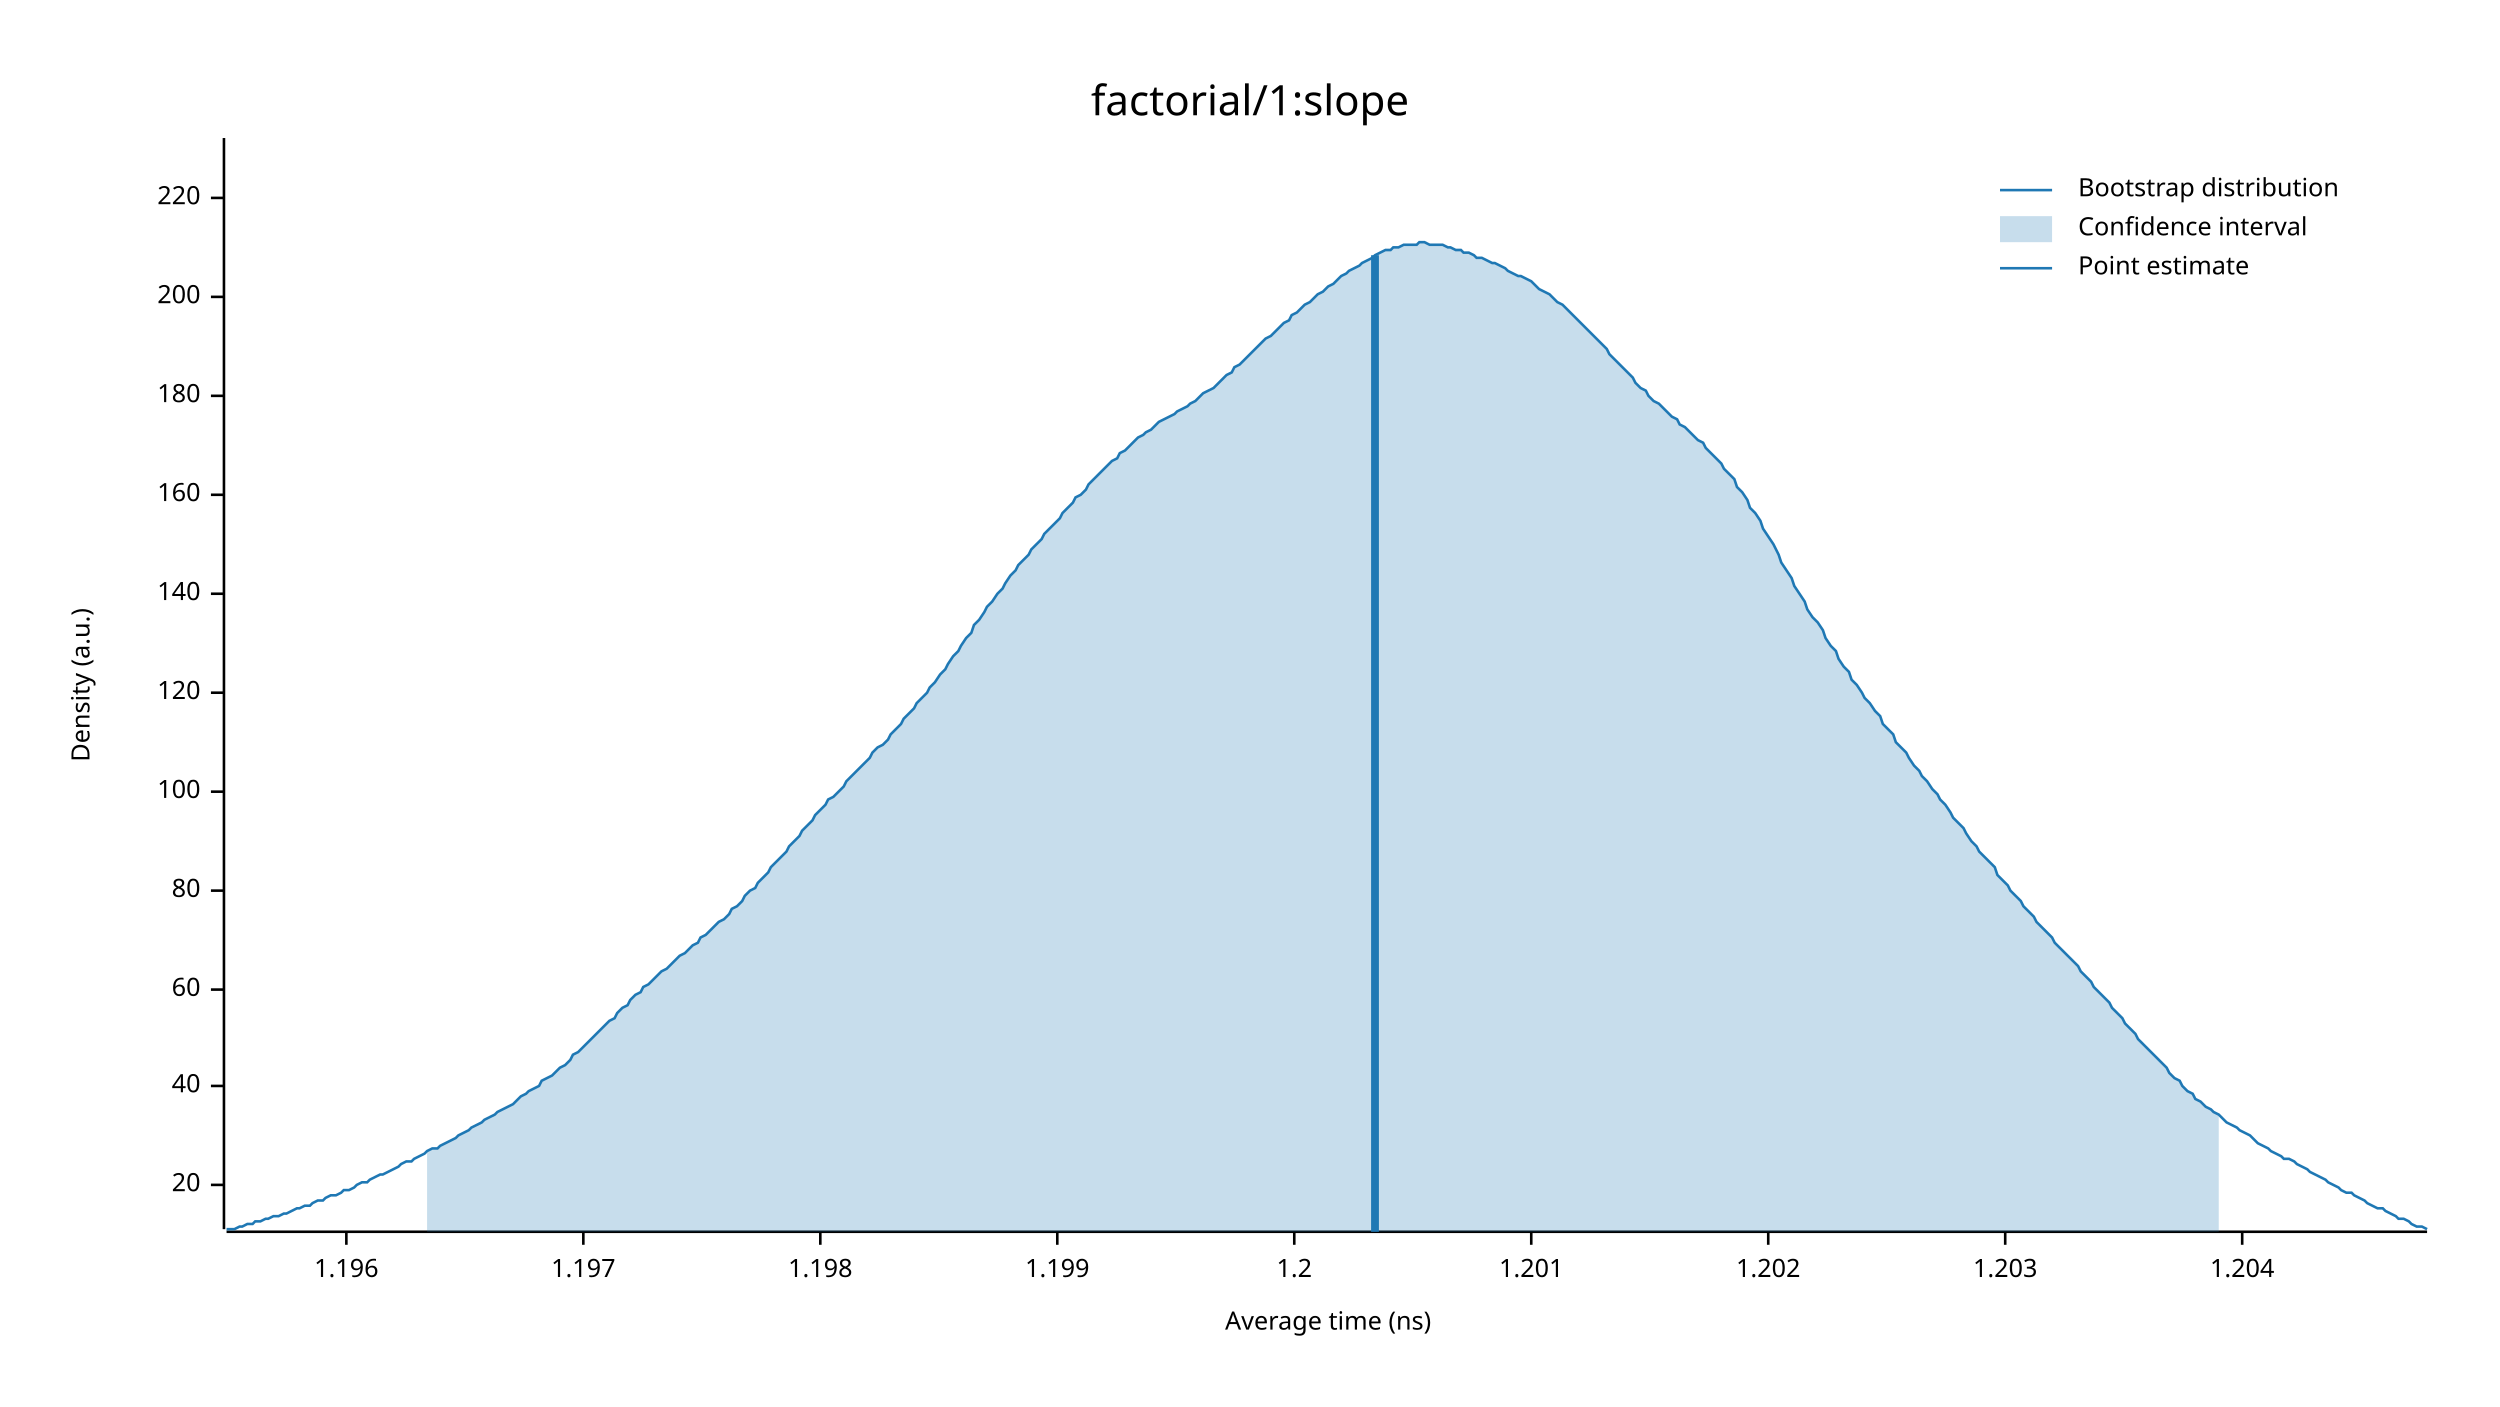
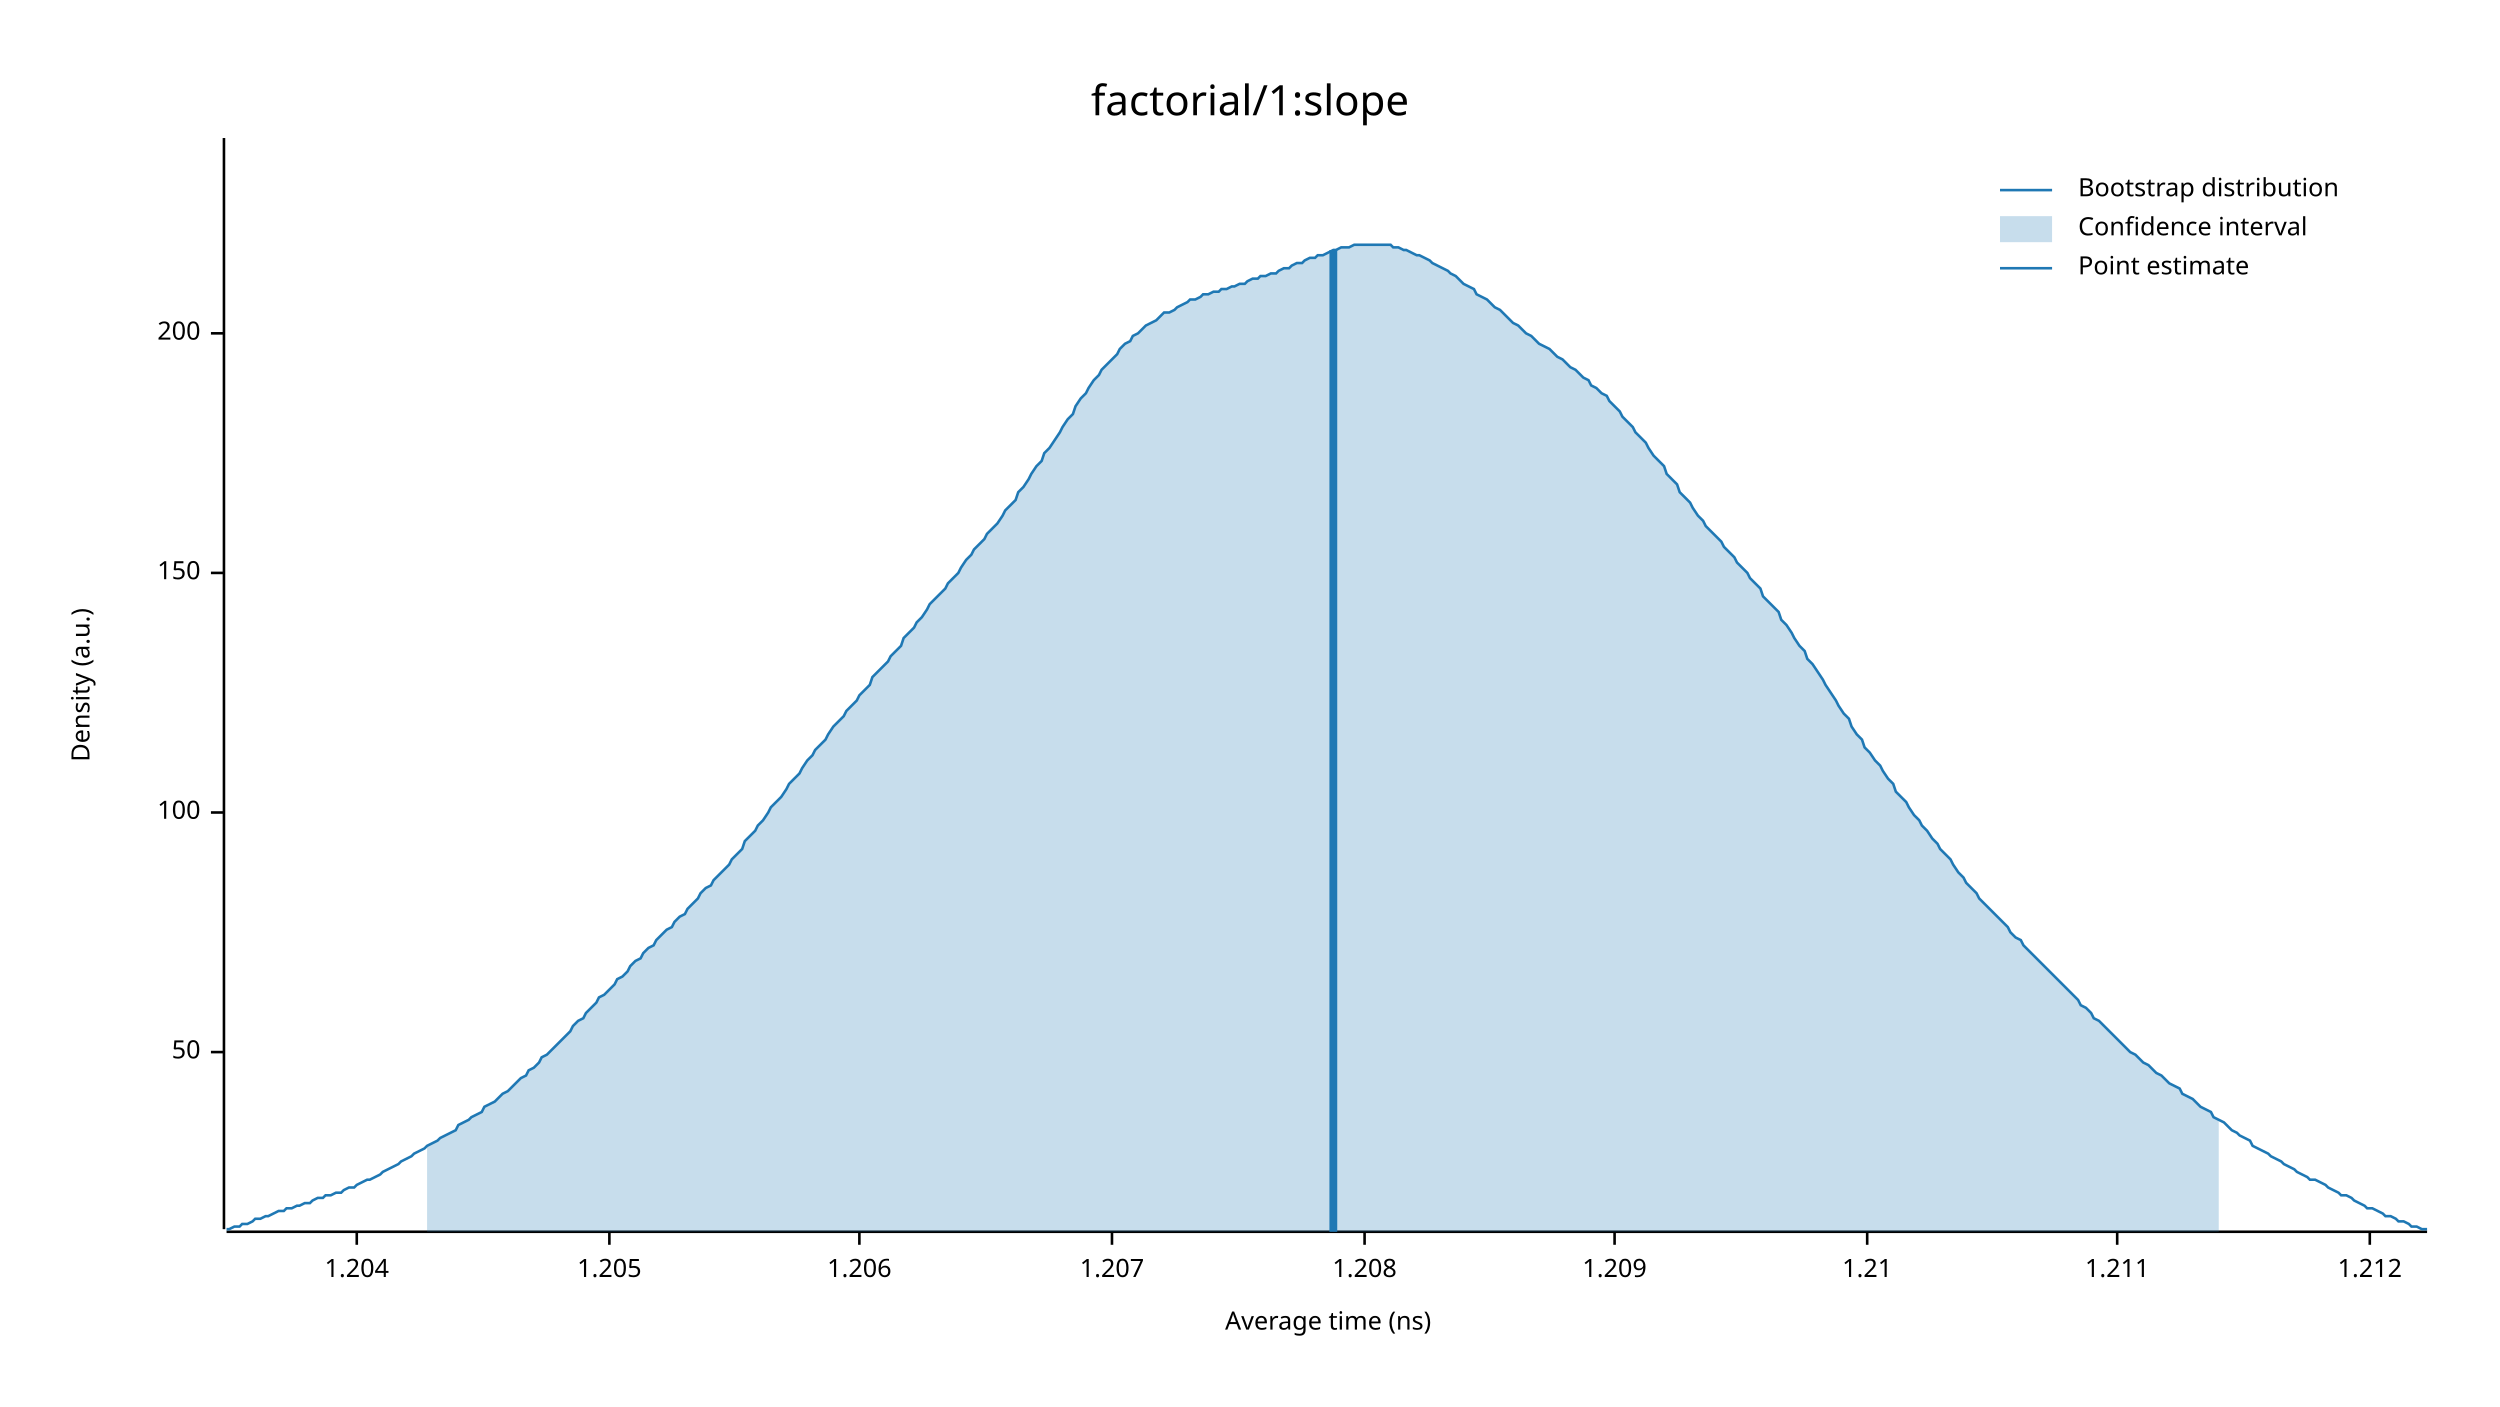
<svg xmlns="http://www.w3.org/2000/svg" width="960" height="540" viewBox="0 0 960 540">
  <text x="480" y="32" dy="0.76em" text-anchor="middle" font-family="sans-serif" font-size="16.129" opacity="1" fill="#000000">
factorial/1:slope
</text>
  <text x="27" y="263" dy="0.76em" text-anchor="middle" font-family="sans-serif" font-size="9.677" opacity="1" fill="#000000" transform="rotate(270, 27, 263)">
Density (a.u.)
</text>
  <text x="510" y="513" dy="-0.5ex" text-anchor="middle" font-family="sans-serif" font-size="9.677" opacity="1" fill="#000000">
Average time (ns)
</text>
  <polyline fill="none" opacity="1" stroke="#000000" stroke-width="1" points="86,53 86,472 " />
-   <text x="77" y="455" dy="0.5ex" text-anchor="end" font-family="sans-serif" font-size="9.677" opacity="1" fill="#000000">
- 20
+   <text x="77" y="404" dy="0.5ex" text-anchor="end" font-family="sans-serif" font-size="9.677" opacity="1" fill="#000000">
+ 50
</text>
-   <polyline fill="none" opacity="1" stroke="#000000" stroke-width="1" points="81,455 86,455 " />
-   <text x="77" y="417" dy="0.5ex" text-anchor="end" font-family="sans-serif" font-size="9.677" opacity="1" fill="#000000">
- 40
- </text>
-   <polyline fill="none" opacity="1" stroke="#000000" stroke-width="1" points="81,417 86,417 " />
-   <text x="77" y="380" dy="0.5ex" text-anchor="end" font-family="sans-serif" font-size="9.677" opacity="1" fill="#000000">
- 60
- </text>
-   <polyline fill="none" opacity="1" stroke="#000000" stroke-width="1" points="81,380 86,380 " />
-   <text x="77" y="342" dy="0.5ex" text-anchor="end" font-family="sans-serif" font-size="9.677" opacity="1" fill="#000000">
- 80
- </text>
-   <polyline fill="none" opacity="1" stroke="#000000" stroke-width="1" points="81,342 86,342 " />
-   <text x="77" y="304" dy="0.5ex" text-anchor="end" font-family="sans-serif" font-size="9.677" opacity="1" fill="#000000">
+   <polyline fill="none" opacity="1" stroke="#000000" stroke-width="1" points="81,404 86,404 " />
+   <text x="77" y="312" dy="0.5ex" text-anchor="end" font-family="sans-serif" font-size="9.677" opacity="1" fill="#000000">
100
</text>
-   <polyline fill="none" opacity="1" stroke="#000000" stroke-width="1" points="81,304 86,304 " />
-   <text x="77" y="266" dy="0.5ex" text-anchor="end" font-family="sans-serif" font-size="9.677" opacity="1" fill="#000000">
- 120
+   <polyline fill="none" opacity="1" stroke="#000000" stroke-width="1" points="81,312 86,312 " />
+   <text x="77" y="220" dy="0.5ex" text-anchor="end" font-family="sans-serif" font-size="9.677" opacity="1" fill="#000000">
+ 150
</text>
-   <polyline fill="none" opacity="1" stroke="#000000" stroke-width="1" points="81,266 86,266 " />
-   <text x="77" y="228" dy="0.5ex" text-anchor="end" font-family="sans-serif" font-size="9.677" opacity="1" fill="#000000">
- 140
- </text>
-   <polyline fill="none" opacity="1" stroke="#000000" stroke-width="1" points="81,228 86,228 " />
-   <text x="77" y="190" dy="0.5ex" text-anchor="end" font-family="sans-serif" font-size="9.677" opacity="1" fill="#000000">
- 160
- </text>
-   <polyline fill="none" opacity="1" stroke="#000000" stroke-width="1" points="81,190 86,190 " />
-   <text x="77" y="152" dy="0.5ex" text-anchor="end" font-family="sans-serif" font-size="9.677" opacity="1" fill="#000000">
- 180
- </text>
-   <polyline fill="none" opacity="1" stroke="#000000" stroke-width="1" points="81,152 86,152 " />
-   <text x="77" y="114" dy="0.5ex" text-anchor="end" font-family="sans-serif" font-size="9.677" opacity="1" fill="#000000">
+   <polyline fill="none" opacity="1" stroke="#000000" stroke-width="1" points="81,220 86,220 " />
+   <text x="77" y="128" dy="0.5ex" text-anchor="end" font-family="sans-serif" font-size="9.677" opacity="1" fill="#000000">
200
</text>
-   <polyline fill="none" opacity="1" stroke="#000000" stroke-width="1" points="81,114 86,114 " />
-   <text x="77" y="76" dy="0.5ex" text-anchor="end" font-family="sans-serif" font-size="9.677" opacity="1" fill="#000000">
- 220
- </text>
-   <polyline fill="none" opacity="1" stroke="#000000" stroke-width="1" points="81,76 86,76 " />
+   <polyline fill="none" opacity="1" stroke="#000000" stroke-width="1" points="81,128 86,128 " />
  <polyline fill="none" opacity="1" stroke="#000000" stroke-width="1" points="87,473 932,473 " />
-   <text x="133" y="483" dy="0.76em" text-anchor="middle" font-family="sans-serif" font-size="9.677" opacity="1" fill="#000000">
- 1.196
- </text>
-   <polyline fill="none" opacity="1" stroke="#000000" stroke-width="1" points="133,473 133,478 " />
-   <text x="224" y="483" dy="0.76em" text-anchor="middle" font-family="sans-serif" font-size="9.677" opacity="1" fill="#000000">
- 1.197
- </text>
-   <polyline fill="none" opacity="1" stroke="#000000" stroke-width="1" points="224,473 224,478 " />
-   <text x="315" y="483" dy="0.76em" text-anchor="middle" font-family="sans-serif" font-size="9.677" opacity="1" fill="#000000">
- 1.198
- </text>
-   <polyline fill="none" opacity="1" stroke="#000000" stroke-width="1" points="315,473 315,478 " />
-   <text x="406" y="483" dy="0.76em" text-anchor="middle" font-family="sans-serif" font-size="9.677" opacity="1" fill="#000000">
- 1.199
- </text>
-   <polyline fill="none" opacity="1" stroke="#000000" stroke-width="1" points="406,473 406,478 " />
-   <text x="497" y="483" dy="0.76em" text-anchor="middle" font-family="sans-serif" font-size="9.677" opacity="1" fill="#000000">
- 1.2
- </text>
-   <polyline fill="none" opacity="1" stroke="#000000" stroke-width="1" points="497,473 497,478 " />
-   <text x="588" y="483" dy="0.76em" text-anchor="middle" font-family="sans-serif" font-size="9.677" opacity="1" fill="#000000">
- 1.201
- </text>
-   <polyline fill="none" opacity="1" stroke="#000000" stroke-width="1" points="588,473 588,478 " />
-   <text x="679" y="483" dy="0.76em" text-anchor="middle" font-family="sans-serif" font-size="9.677" opacity="1" fill="#000000">
- 1.202
- </text>
-   <polyline fill="none" opacity="1" stroke="#000000" stroke-width="1" points="679,473 679,478 " />
-   <text x="770" y="483" dy="0.76em" text-anchor="middle" font-family="sans-serif" font-size="9.677" opacity="1" fill="#000000">
- 1.203
- </text>
-   <polyline fill="none" opacity="1" stroke="#000000" stroke-width="1" points="770,473 770,478 " />
-   <text x="861" y="483" dy="0.76em" text-anchor="middle" font-family="sans-serif" font-size="9.677" opacity="1" fill="#000000">
+   <text x="137" y="483" dy="0.76em" text-anchor="middle" font-family="sans-serif" font-size="9.677" opacity="1" fill="#000000">
1.204
</text>
-   <polyline fill="none" opacity="1" stroke="#000000" stroke-width="1" points="861,473 861,478 " />
-   <polyline fill="none" opacity="1" stroke="#1F78B4" stroke-width="1" points="87,472 88,472 90,472 92,471 93,471 95,470 97,470 98,469 100,469 102,468 103,468 105,467 107,467 109,466 110,466 112,465 114,464 115,464 117,463 119,463 120,462 122,461 124,461 125,460 127,459 129,459 131,458 132,457 134,457 136,456 137,455 139,454 141,454 142,453 144,452 146,451 147,451 149,450 151,449 153,448 154,447 156,446 158,446 159,445 161,444 163,443 164,442 166,441 168,441 169,440 171,439 173,438 175,437 176,436 178,435 180,434 181,433 183,432 185,431 186,430 188,429 190,428 191,427 193,426 195,425 197,424 198,423 200,421 202,420 203,419 205,418 207,417 208,415 210,414 212,413 214,411 215,410 217,409 219,407 220,405 222,404 224,402 225,401 227,399 229,397 230,396 232,394 234,392 236,391 237,389 239,387 241,386 242,384 244,382 246,381 247,379 249,378 251,376 252,375 254,373 256,372 258,370 259,369 261,367 263,366 264,365 266,363 268,362 269,360 271,359 273,357 274,356 276,354 278,353 280,351 281,349 283,348 285,346 286,344 288,342 290,341 291,339 293,337 295,335 296,333 298,331 300,329 302,327 303,325 305,323 307,321 308,319 310,317 312,315 313,313 315,311 317,309 318,307 320,306 322,304 324,302 325,300 327,298 329,296 330,295 332,293 334,291 335,289 337,287 339,286 341,284 342,282 344,280 346,278 347,276 349,274 351,272 352,270 354,268 356,266 357,264 359,262 361,259 363,257 364,255 366,252 368,250 369,248 371,245 373,243 374,240 376,238 378,235 379,233 381,231 383,228 385,226 386,224 388,221 390,219 391,217 393,215 395,213 396,211 398,209 400,207 401,205 403,203 405,201 407,199 408,197 410,195 412,193 413,191 415,190 417,188 418,186 420,184 422,182 423,181 425,179 427,177 429,176 430,174 432,173 434,171 435,170 437,168 439,167 440,166 442,165 444,163 445,162 447,161 449,160 451,159 452,158 454,157 456,156 457,155 459,154 461,152 462,151 464,150 466,149 468,147 469,146 471,144 473,143 474,141 476,140 478,138 479,137 481,135 483,133 484,132 486,130 488,129 490,127 491,126 493,124 495,123 496,121 498,120 500,118 501,117 503,116 505,114 506,113 508,112 510,110 512,109 513,108 515,106 517,105 518,104 520,103 522,102 523,101 525,100 527,99 528,98 530,97 532,96 534,96 535,95 537,95 539,94 540,94 542,94 544,94 545,93 547,93 549,94 550,94 552,94 554,94 556,95 557,95 559,96 561,96 562,97 564,97 566,98 567,99 569,99 571,100 573,101 574,101 576,102 578,103 579,104 581,105 583,106 584,106 586,107 588,108 589,109 591,111 593,112 595,113 596,114 598,116 600,117 601,118 603,120 605,122 606,123 608,125 610,127 611,128 613,130 615,132 617,134 618,136 620,138 622,140 623,141 625,143 627,145 628,147 630,149 632,150 633,152 635,154 637,155 639,157 640,158 642,160 644,161 645,163 647,164 649,166 650,167 652,169 654,170 655,172 657,174 659,176 661,178 662,180 664,182 666,184 667,187 669,189 671,192 672,195 674,197 676,200 677,203 679,206 681,209 683,213 684,216 686,219 688,222 689,225 691,228 693,231 694,234 696,237 698,239 700,242 701,245 703,248 705,250 706,253 708,256 710,258 711,261 713,263 715,266 716,268 718,270 720,273 722,275 723,278 725,280 727,282 728,285 730,287 732,289 733,291 735,294 737,296 738,298 740,300 742,303 744,305 745,307 747,309 749,312 750,314 752,316 754,318 755,320 757,323 759,325 760,327 762,329 764,331 766,333 767,336 769,338 771,340 772,342 774,344 776,346 777,348 779,350 781,352 782,354 784,356 786,358 788,360 789,362 791,364 793,366 794,367 796,369 798,371 799,373 801,375 803,377 804,379 806,381 808,383 810,385 811,387 813,389 815,391 816,393 818,395 820,397 821,399 823,401 825,403 827,405 828,406 830,408 832,410 833,412 835,414 837,415 838,417 840,419 842,420 843,422 845,423 847,425 849,426 850,427 852,428 854,430 855,431 857,432 859,433 860,434 862,435 864,436 865,437 867,439 869,440 871,441 872,442 874,443 876,444 877,445 879,445 881,446 882,447 884,448 886,449 887,450 889,451 891,452 893,453 894,454 896,455 898,456 899,457 901,458 903,458 904,459 906,460 908,461 909,462 911,463 913,464 915,464 916,465 918,466 920,467 921,468 923,468 925,469 926,470 928,471 930,471 932,472 " />
-   <polygon opacity="0.25" fill="#1F78B4" points="164,442 166,441 168,441 169,440 171,439 173,438 175,437 176,436 178,435 180,434 181,433 183,432 185,431 186,430 188,429 190,428 191,427 193,426 195,425 197,424 198,423 200,421 202,420 203,419 205,418 207,417 208,415 210,414 212,413 214,411 215,410 217,409 219,407 220,405 222,404 224,402 225,401 227,399 229,397 230,396 232,394 234,392 236,391 237,389 239,387 241,386 242,384 244,382 246,381 247,379 249,378 251,376 252,375 254,373 256,372 258,370 259,369 261,367 263,366 264,365 266,363 268,362 269,360 271,359 273,357 274,356 276,354 278,353 280,351 281,349 283,348 285,346 286,344 288,342 290,341 291,339 293,337 295,335 296,333 298,331 300,329 302,327 303,325 305,323 307,321 308,319 310,317 312,315 313,313 315,311 317,309 318,307 320,306 322,304 324,302 325,300 327,298 329,296 330,295 332,293 334,291 335,289 337,287 339,286 341,284 342,282 344,280 346,278 347,276 349,274 351,272 352,270 354,268 356,266 357,264 359,262 361,259 363,257 364,255 366,252 368,250 369,248 371,245 373,243 374,240 376,238 378,235 379,233 381,231 383,228 385,226 386,224 388,221 390,219 391,217 393,215 395,213 396,211 398,209 400,207 401,205 403,203 405,201 407,199 408,197 410,195 412,193 413,191 415,190 417,188 418,186 420,184 422,182 423,181 425,179 427,177 429,176 430,174 432,173 434,171 435,170 437,168 439,167 440,166 442,165 444,163 445,162 447,161 449,160 451,159 452,158 454,157 456,156 457,155 459,154 461,152 462,151 464,150 466,149 468,147 469,146 471,144 473,143 474,141 476,140 478,138 479,137 481,135 483,133 484,132 486,130 488,129 490,127 491,126 493,124 495,123 496,121 498,120 500,118 501,117 503,116 505,114 506,113 508,112 510,110 512,109 513,108 515,106 517,105 518,104 520,103 522,102 523,101 525,100 527,99 528,98 530,97 532,96 534,96 535,95 537,95 539,94 540,94 542,94 544,94 545,93 547,93 549,94 550,94 552,94 554,94 556,95 557,95 559,96 561,96 562,97 564,97 566,98 567,99 569,99 571,100 573,101 574,101 576,102 578,103 579,104 581,105 583,106 584,106 586,107 588,108 589,109 591,111 593,112 595,113 596,114 598,116 600,117 601,118 603,120 605,122 606,123 608,125 610,127 611,128 613,130 615,132 617,134 618,136 620,138 622,140 623,141 625,143 627,145 628,147 630,149 632,150 633,152 635,154 637,155 639,157 640,158 642,160 644,161 645,163 647,164 649,166 650,167 652,169 654,170 655,172 657,174 659,176 661,178 662,180 664,182 666,184 667,187 669,189 671,192 672,195 674,197 676,200 677,203 679,206 681,209 683,213 684,216 686,219 688,222 689,225 691,228 693,231 694,234 696,237 698,239 700,242 701,245 703,248 705,250 706,253 708,256 710,258 711,261 713,263 715,266 716,268 718,270 720,273 722,275 723,278 725,280 727,282 728,285 730,287 732,289 733,291 735,294 737,296 738,298 740,300 742,303 744,305 745,307 747,309 749,312 750,314 752,316 754,318 755,320 757,323 759,325 760,327 762,329 764,331 766,333 767,336 769,338 771,340 772,342 774,344 776,346 777,348 779,350 781,352 782,354 784,356 786,358 788,360 789,362 791,364 793,366 794,367 796,369 798,371 799,373 801,375 803,377 804,379 806,381 808,383 810,385 811,387 813,389 815,391 816,393 818,395 820,397 821,399 823,401 825,403 827,405 828,406 830,408 832,410 833,412 835,414 837,415 838,417 840,419 842,420 843,422 845,423 847,425 849,426 850,427 852,428 852,473 164,473 " />
-   <polyline fill="none" opacity="1" stroke="#1F78B4" stroke-width="3" points="528,473 528,98 " />
+   <polyline fill="none" opacity="1" stroke="#000000" stroke-width="1" points="137,473 137,478 " />
+   <text x="234" y="483" dy="0.76em" text-anchor="middle" font-family="sans-serif" font-size="9.677" opacity="1" fill="#000000">
+ 1.205
+ </text>
+   <polyline fill="none" opacity="1" stroke="#000000" stroke-width="1" points="234,473 234,478 " />
+   <text x="330" y="483" dy="0.76em" text-anchor="middle" font-family="sans-serif" font-size="9.677" opacity="1" fill="#000000">
+ 1.206
+ </text>
+   <polyline fill="none" opacity="1" stroke="#000000" stroke-width="1" points="330,473 330,478 " />
+   <text x="427" y="483" dy="0.76em" text-anchor="middle" font-family="sans-serif" font-size="9.677" opacity="1" fill="#000000">
+ 1.207
+ </text>
+   <polyline fill="none" opacity="1" stroke="#000000" stroke-width="1" points="427,473 427,478 " />
+   <text x="524" y="483" dy="0.76em" text-anchor="middle" font-family="sans-serif" font-size="9.677" opacity="1" fill="#000000">
+ 1.208
+ </text>
+   <polyline fill="none" opacity="1" stroke="#000000" stroke-width="1" points="524,473 524,478 " />
+   <text x="620" y="483" dy="0.76em" text-anchor="middle" font-family="sans-serif" font-size="9.677" opacity="1" fill="#000000">
+ 1.209
+ </text>
+   <polyline fill="none" opacity="1" stroke="#000000" stroke-width="1" points="620,473 620,478 " />
+   <text x="717" y="483" dy="0.76em" text-anchor="middle" font-family="sans-serif" font-size="9.677" opacity="1" fill="#000000">
+ 1.21
+ </text>
+   <polyline fill="none" opacity="1" stroke="#000000" stroke-width="1" points="717,473 717,478 " />
+   <text x="813" y="483" dy="0.76em" text-anchor="middle" font-family="sans-serif" font-size="9.677" opacity="1" fill="#000000">
+ 1.211
+ </text>
+   <polyline fill="none" opacity="1" stroke="#000000" stroke-width="1" points="813,473 813,478 " />
+   <text x="910" y="483" dy="0.76em" text-anchor="middle" font-family="sans-serif" font-size="9.677" opacity="1" fill="#000000">
+ 1.212
+ </text>
+   <polyline fill="none" opacity="1" stroke="#000000" stroke-width="1" points="910,473 910,478 " />
+   <polyline fill="none" opacity="1" stroke="#1F78B4" stroke-width="1" points="87,472 88,472 90,471 92,471 93,470 95,470 97,469 98,468 100,468 102,467 103,467 105,466 107,465 109,465 110,464 112,464 114,463 115,463 117,462 119,462 120,461 122,460 124,460 125,459 127,459 129,458 131,458 132,457 134,456 136,456 137,455 139,454 141,453 142,453 144,452 146,451 147,450 149,449 151,448 153,447 154,446 156,445 158,444 159,443 161,442 163,441 164,440 166,439 168,438 169,437 171,436 173,435 175,434 176,432 178,431 180,430 181,429 183,428 185,427 186,425 188,424 190,423 191,422 193,420 195,419 197,417 198,416 200,414 202,413 203,411 205,410 207,408 208,406 210,405 212,403 214,401 215,400 217,398 219,396 220,394 222,392 224,391 225,389 227,387 229,385 230,383 232,382 234,380 236,378 237,376 239,375 241,373 242,371 244,369 246,368 247,366 249,364 251,363 252,361 254,359 256,357 258,356 259,354 261,352 263,351 264,349 266,347 268,345 269,343 271,341 273,340 274,338 276,336 278,334 280,332 281,330 283,328 285,326 286,323 288,321 290,319 291,317 293,315 295,312 296,310 298,308 300,306 302,303 303,301 305,299 307,297 308,295 310,292 312,290 313,288 315,286 317,284 318,282 320,279 322,277 324,275 325,273 327,271 329,269 330,267 332,265 334,263 335,260 337,258 339,256 341,254 342,252 344,250 346,248 347,245 349,243 351,241 352,239 354,237 356,234 357,232 359,230 361,228 363,226 364,224 366,222 368,220 369,218 371,215 373,213 374,211 376,209 378,207 379,205 381,203 383,201 385,198 386,196 388,194 390,192 391,189 393,187 395,184 396,182 398,179 400,177 401,174 403,172 405,169 407,166 408,164 410,161 412,159 413,156 415,153 417,151 418,149 420,146 422,144 423,142 425,140 427,138 429,136 430,134 432,132 434,131 435,129 437,128 439,126 440,125 442,124 444,123 445,122 447,120 449,120 451,119 452,118 454,117 456,116 457,115 459,115 461,114 462,113 464,113 466,112 468,112 469,111 471,111 473,110 474,110 476,109 478,109 479,108 481,107 483,107 484,106 486,106 488,105 490,105 491,104 493,103 495,103 496,102 498,101 500,101 501,100 503,99 505,99 506,98 508,98 510,97 512,96 513,96 515,95 517,95 518,95 520,94 522,94 523,94 525,94 527,94 528,94 530,94 532,94 534,94 535,95 537,95 539,96 540,96 542,97 544,98 545,98 547,99 549,100 550,101 552,102 554,103 556,104 557,105 559,106 561,108 562,109 564,110 566,111 567,113 569,114 571,115 573,117 574,118 576,119 578,121 579,122 581,124 583,125 584,126 586,128 588,129 589,130 591,132 593,133 595,134 596,135 598,137 600,138 601,139 603,141 605,142 606,143 608,145 610,146 611,148 613,149 615,151 617,152 618,154 620,156 622,158 623,160 625,162 627,164 628,166 630,168 632,170 633,172 635,175 637,177 639,179 640,182 642,184 644,186 645,189 647,191 649,193 650,195 652,198 654,200 655,202 657,204 659,206 661,208 662,210 664,212 666,214 667,216 669,218 671,220 672,222 674,224 676,226 677,229 679,231 681,233 683,235 684,238 686,240 688,243 689,245 691,248 693,250 694,253 696,255 698,258 700,261 701,263 703,266 705,269 706,271 708,274 710,276 711,279 713,282 715,284 716,287 718,289 720,292 722,294 723,296 725,299 727,301 728,304 730,306 732,308 733,310 735,313 737,315 738,317 740,319 742,322 744,324 745,326 747,328 749,330 750,332 752,335 754,337 755,339 757,341 759,343 760,345 762,347 764,349 766,351 767,352 769,354 771,356 772,358 774,360 776,361 777,363 779,365 781,367 782,368 784,370 786,372 788,374 789,375 791,377 793,379 794,380 796,382 798,384 799,386 801,387 803,389 804,391 806,392 808,394 810,396 811,397 813,399 815,401 816,402 818,404 820,405 821,406 823,408 825,409 827,411 828,412 830,413 832,415 833,416 835,417 837,418 838,420 840,421 842,422 843,423 845,425 847,426 849,427 850,429 852,430 854,431 855,432 857,434 859,435 860,436 862,437 864,438 865,440 867,441 869,442 871,443 872,444 874,445 876,446 877,447 879,448 881,449 882,450 884,451 886,452 887,453 889,453 891,454 893,455 894,456 896,457 898,458 899,459 901,459 903,460 904,461 906,462 908,463 909,464 911,464 913,465 915,466 916,467 918,467 920,468 921,469 923,469 925,470 926,471 928,471 930,472 932,472 " />
+   <polygon opacity="0.25" fill="#1F78B4" points="164,440 166,439 168,438 169,437 171,436 173,435 175,434 176,432 178,431 180,430 181,429 183,428 185,427 186,425 188,424 190,423 191,422 193,420 195,419 197,417 198,416 200,414 202,413 203,411 205,410 207,408 208,406 210,405 212,403 214,401 215,400 217,398 219,396 220,394 222,392 224,391 225,389 227,387 229,385 230,383 232,382 234,380 236,378 237,376 239,375 241,373 242,371 244,369 246,368 247,366 249,364 251,363 252,361 254,359 256,357 258,356 259,354 261,352 263,351 264,349 266,347 268,345 269,343 271,341 273,340 274,338 276,336 278,334 280,332 281,330 283,328 285,326 286,323 288,321 290,319 291,317 293,315 295,312 296,310 298,308 300,306 302,303 303,301 305,299 307,297 308,295 310,292 312,290 313,288 315,286 317,284 318,282 320,279 322,277 324,275 325,273 327,271 329,269 330,267 332,265 334,263 335,260 337,258 339,256 341,254 342,252 344,250 346,248 347,245 349,243 351,241 352,239 354,237 356,234 357,232 359,230 361,228 363,226 364,224 366,222 368,220 369,218 371,215 373,213 374,211 376,209 378,207 379,205 381,203 383,201 385,198 386,196 388,194 390,192 391,189 393,187 395,184 396,182 398,179 400,177 401,174 403,172 405,169 407,166 408,164 410,161 412,159 413,156 415,153 417,151 418,149 420,146 422,144 423,142 425,140 427,138 429,136 430,134 432,132 434,131 435,129 437,128 439,126 440,125 442,124 444,123 445,122 447,120 449,120 451,119 452,118 454,117 456,116 457,115 459,115 461,114 462,113 464,113 466,112 468,112 469,111 471,111 473,110 474,110 476,109 478,109 479,108 481,107 483,107 484,106 486,106 488,105 490,105 491,104 493,103 495,103 496,102 498,101 500,101 501,100 503,99 505,99 506,98 508,98 510,97 512,96 513,96 515,95 517,95 518,95 520,94 522,94 523,94 525,94 527,94 528,94 530,94 532,94 534,94 535,95 537,95 539,96 540,96 542,97 544,98 545,98 547,99 549,100 550,101 552,102 554,103 556,104 557,105 559,106 561,108 562,109 564,110 566,111 567,113 569,114 571,115 573,117 574,118 576,119 578,121 579,122 581,124 583,125 584,126 586,128 588,129 589,130 591,132 593,133 595,134 596,135 598,137 600,138 601,139 603,141 605,142 606,143 608,145 610,146 611,148 613,149 615,151 617,152 618,154 620,156 622,158 623,160 625,162 627,164 628,166 630,168 632,170 633,172 635,175 637,177 639,179 640,182 642,184 644,186 645,189 647,191 649,193 650,195 652,198 654,200 655,202 657,204 659,206 661,208 662,210 664,212 666,214 667,216 669,218 671,220 672,222 674,224 676,226 677,229 679,231 681,233 683,235 684,238 686,240 688,243 689,245 691,248 693,250 694,253 696,255 698,258 700,261 701,263 703,266 705,269 706,271 708,274 710,276 711,279 713,282 715,284 716,287 718,289 720,292 722,294 723,296 725,299 727,301 728,304 730,306 732,308 733,310 735,313 737,315 738,317 740,319 742,322 744,324 745,326 747,328 749,330 750,332 752,335 754,337 755,339 757,341 759,343 760,345 762,347 764,349 766,351 767,352 769,354 771,356 772,358 774,360 776,361 777,363 779,365 781,367 782,368 784,370 786,372 788,374 789,375 791,377 793,379 794,380 796,382 798,384 799,386 801,387 803,389 804,391 806,392 808,394 810,396 811,397 813,399 815,401 816,402 818,404 820,405 821,406 823,408 825,409 827,411 828,412 830,413 832,415 833,416 835,417 837,418 838,420 840,421 842,422 843,423 845,425 847,426 849,427 850,429 852,430 852,473 164,473 " />
+   <polyline fill="none" opacity="1" stroke="#1F78B4" stroke-width="3" points="512,473 512,96 " />
  <text x="798" y="68" dy="0.76em" text-anchor="start" font-family="sans-serif" font-size="9.677" opacity="1" fill="#000000">
Bootstrap distribution
</text>
  <text x="798" y="83" dy="0.76em" text-anchor="start" font-family="sans-serif" font-size="9.677" opacity="1" fill="#000000">
Confidence interval
</text>
  <text x="798" y="98" dy="0.76em" text-anchor="start" font-family="sans-serif" font-size="9.677" opacity="1" fill="#000000">
Point estimate
</text>
  <polyline fill="none" opacity="1" stroke="#1F78B4" stroke-width="1" points="768,73 788,73 " />
  <rect x="768" y="83" width="20" height="10" opacity="0.25" fill="#1F78B4" stroke="none" />
  <polyline fill="none" opacity="1" stroke="#1F78B4" stroke-width="1" points="768,103 788,103 " />
</svg>
